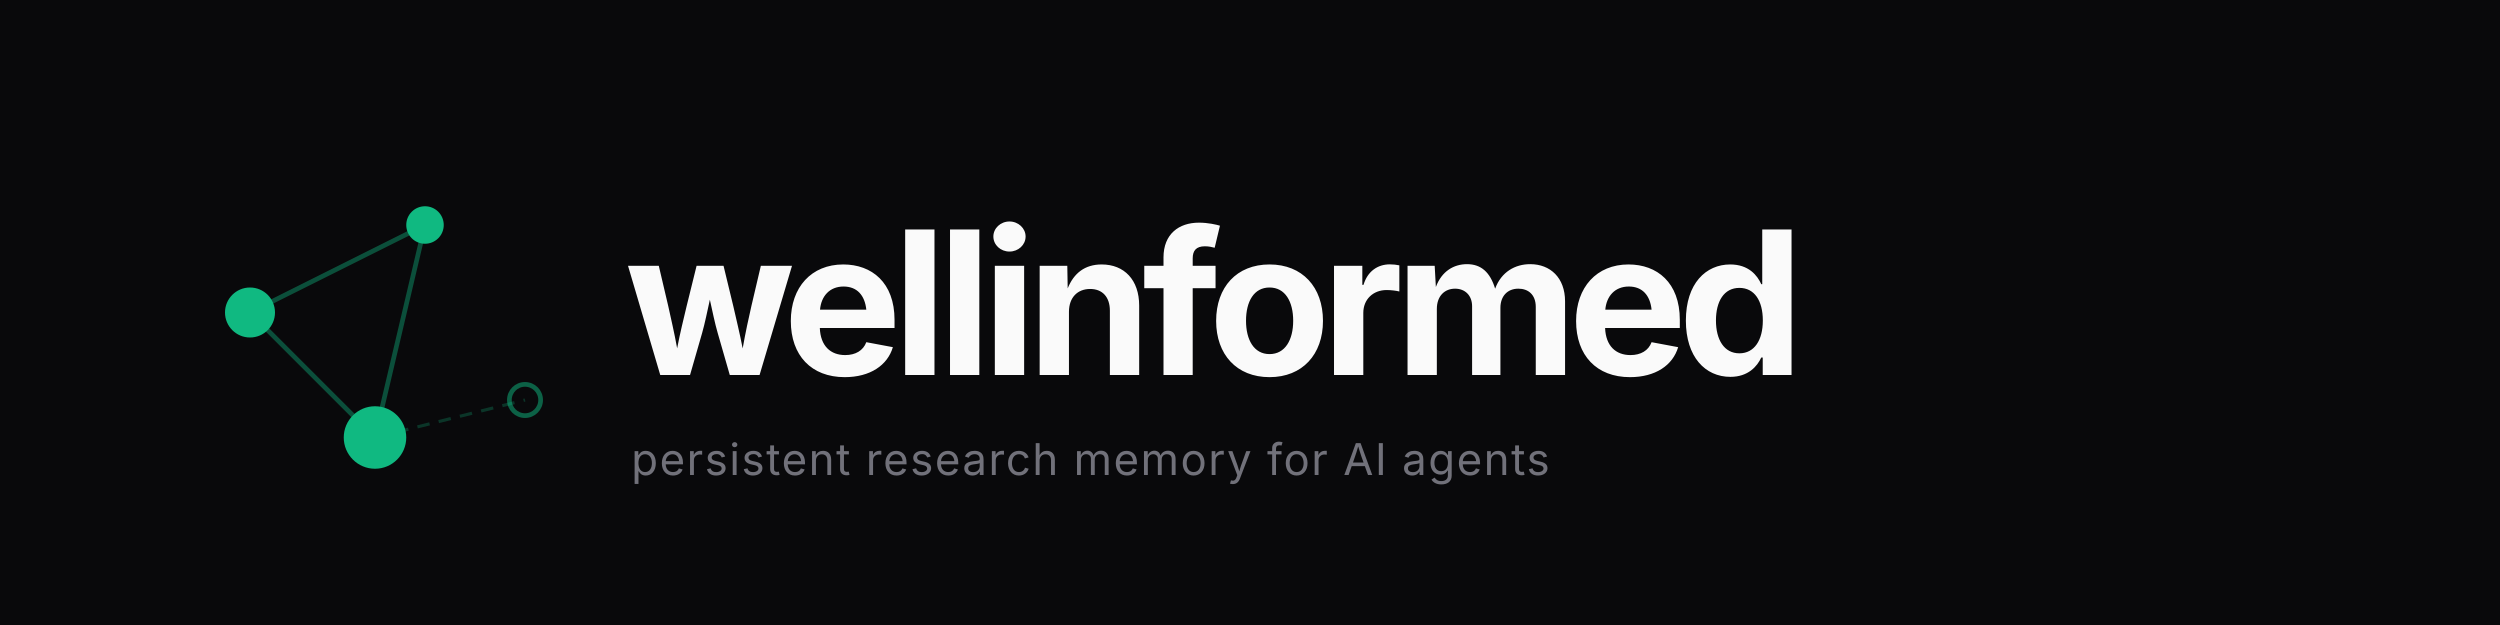
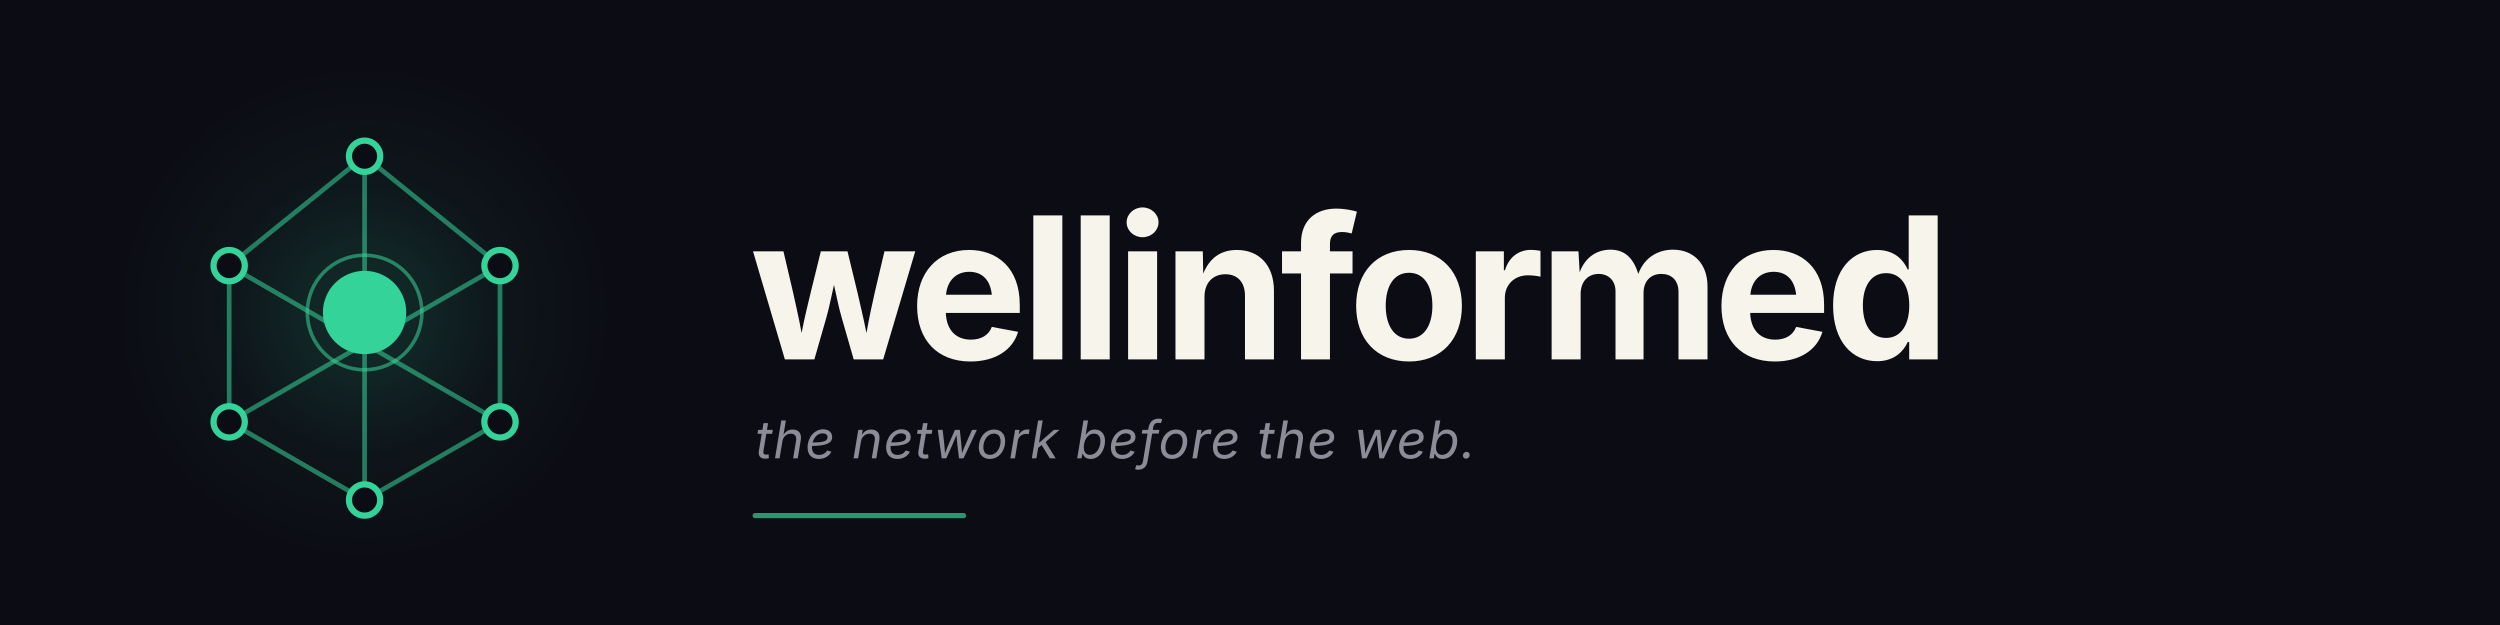
- <svg xmlns="http://www.w3.org/2000/svg" viewBox="0 0 800 200" fill="none">
-   <rect width="800" height="200" rx="0" fill="#09090b" />
-   <g transform="translate(48, 32)">
-     <line x1="32" y1="68" x2="88" y2="40" stroke="#10b981" stroke-width="1.5" opacity="0.4" />
-     <line x1="32" y1="68" x2="72" y2="108" stroke="#10b981" stroke-width="1.5" opacity="0.4" />
-     <line x1="88" y1="40" x2="72" y2="108" stroke="#10b981" stroke-width="1.5" opacity="0.4" />
-     <line x1="72" y1="108" x2="120" y2="96" stroke="#10b981" stroke-width="1" opacity="0.25" stroke-dasharray="4,3" />
-     <circle cx="32" cy="68" r="8" fill="#10b981" />
-     <circle cx="88" cy="40" r="6" fill="#10b981" />
-     <circle cx="72" cy="108" r="10" fill="#10b981" />
-     <circle cx="120" cy="96" r="5" fill="none" stroke="#10b981" stroke-width="1.5" opacity="0.5" />
+ <svg xmlns="http://www.w3.org/2000/svg" viewBox="0 0 960 240" fill="none" role="img" aria-label="wellinformed — the network before the web">
+   <rect width="960" height="240" rx="0" fill="#0c0c14" />
+   <defs>
+     <radialGradient id="corona" cx="50%" cy="50%" r="50%">
+       <stop offset="0%" stop-color="#34d399" stop-opacity="0.18" />
+       <stop offset="60%" stop-color="#34d399" stop-opacity="0.04" />
+       <stop offset="100%" stop-color="#34d399" stop-opacity="0" />
+     </radialGradient>
+   </defs>
+   <circle cx="140" cy="120" r="96" fill="url(#corona)" />
+   <g transform="translate(140 120)">
+     <g stroke="#34d399" stroke-width="1.8" stroke-linecap="round" opacity="0.55" fill="none">
+       <line x1="0" y1="-60" x2="-52" y2="-18" />
+       <line x1="0" y1="-60" x2="52" y2="-18" />
+       <line x1="-52" y1="-18" x2="-52" y2="42" />
+       <line x1="52" y1="-18" x2="52" y2="42" />
+       <line x1="-52" y1="42" x2="0" y2="72" />
+       <line x1="52" y1="42" x2="0" y2="72" />
+       <line x1="0" y1="-60" x2="0" y2="72" />
+       <line x1="-52" y1="-18" x2="52" y2="42" />
+       <line x1="52" y1="-18" x2="-52" y2="42" />
+     </g>
+     <g fill="#0c0c14" stroke="#34d399" stroke-width="2.4">
+       <circle cx="0" cy="-60" r="6" />
+       <circle cx="-52" cy="-18" r="6" />
+       <circle cx="52" cy="-18" r="6" />
+       <circle cx="-52" cy="42" r="6" />
+       <circle cx="52" cy="42" r="6" />
+       <circle cx="0" cy="72" r="6" />
+     </g>
+     <circle r="16" fill="#34d399" />
+     <circle r="22" fill="none" stroke="#34d399" stroke-width="1.4" opacity="0.55" />
  </g>
-   <text x="200" y="120" font-family="'Inter', 'SF Pro Display', -apple-system, BlinkMacSystemFont, 'Segoe UI', Helvetica, Arial, sans-serif" font-size="64" font-weight="700" fill="#fafafa" letter-spacing="-3">
-     wellinformed
-   </text>
-   <text x="202" y="152" font-family="'Inter', -apple-system, sans-serif" font-size="14" font-weight="400" fill="#71717a" letter-spacing="0.5">
-     persistent research memory for AI agents
-   </text>
+   <text x="288" y="138" font-family="'Outfit', 'Inter', 'SF Pro Display', -apple-system, BlinkMacSystemFont, 'Helvetica Neue', Arial, sans-serif" font-size="76" font-weight="700" fill="#f7f4ec" letter-spacing="-2.4">wellinformed</text>
+   <text x="290" y="176" font-family="'Outfit', 'Inter', 'SF Pro Display', -apple-system, BlinkMacSystemFont, 'Helvetica Neue', Arial, sans-serif" font-size="20" font-weight="400" font-style="italic" fill="#8c8c98" letter-spacing="0.4">the network before the web.</text>
+   <line x1="290" y1="198" x2="370" y2="198" stroke="#34d399" stroke-width="2" opacity="0.7" stroke-linecap="round" />
</svg>
